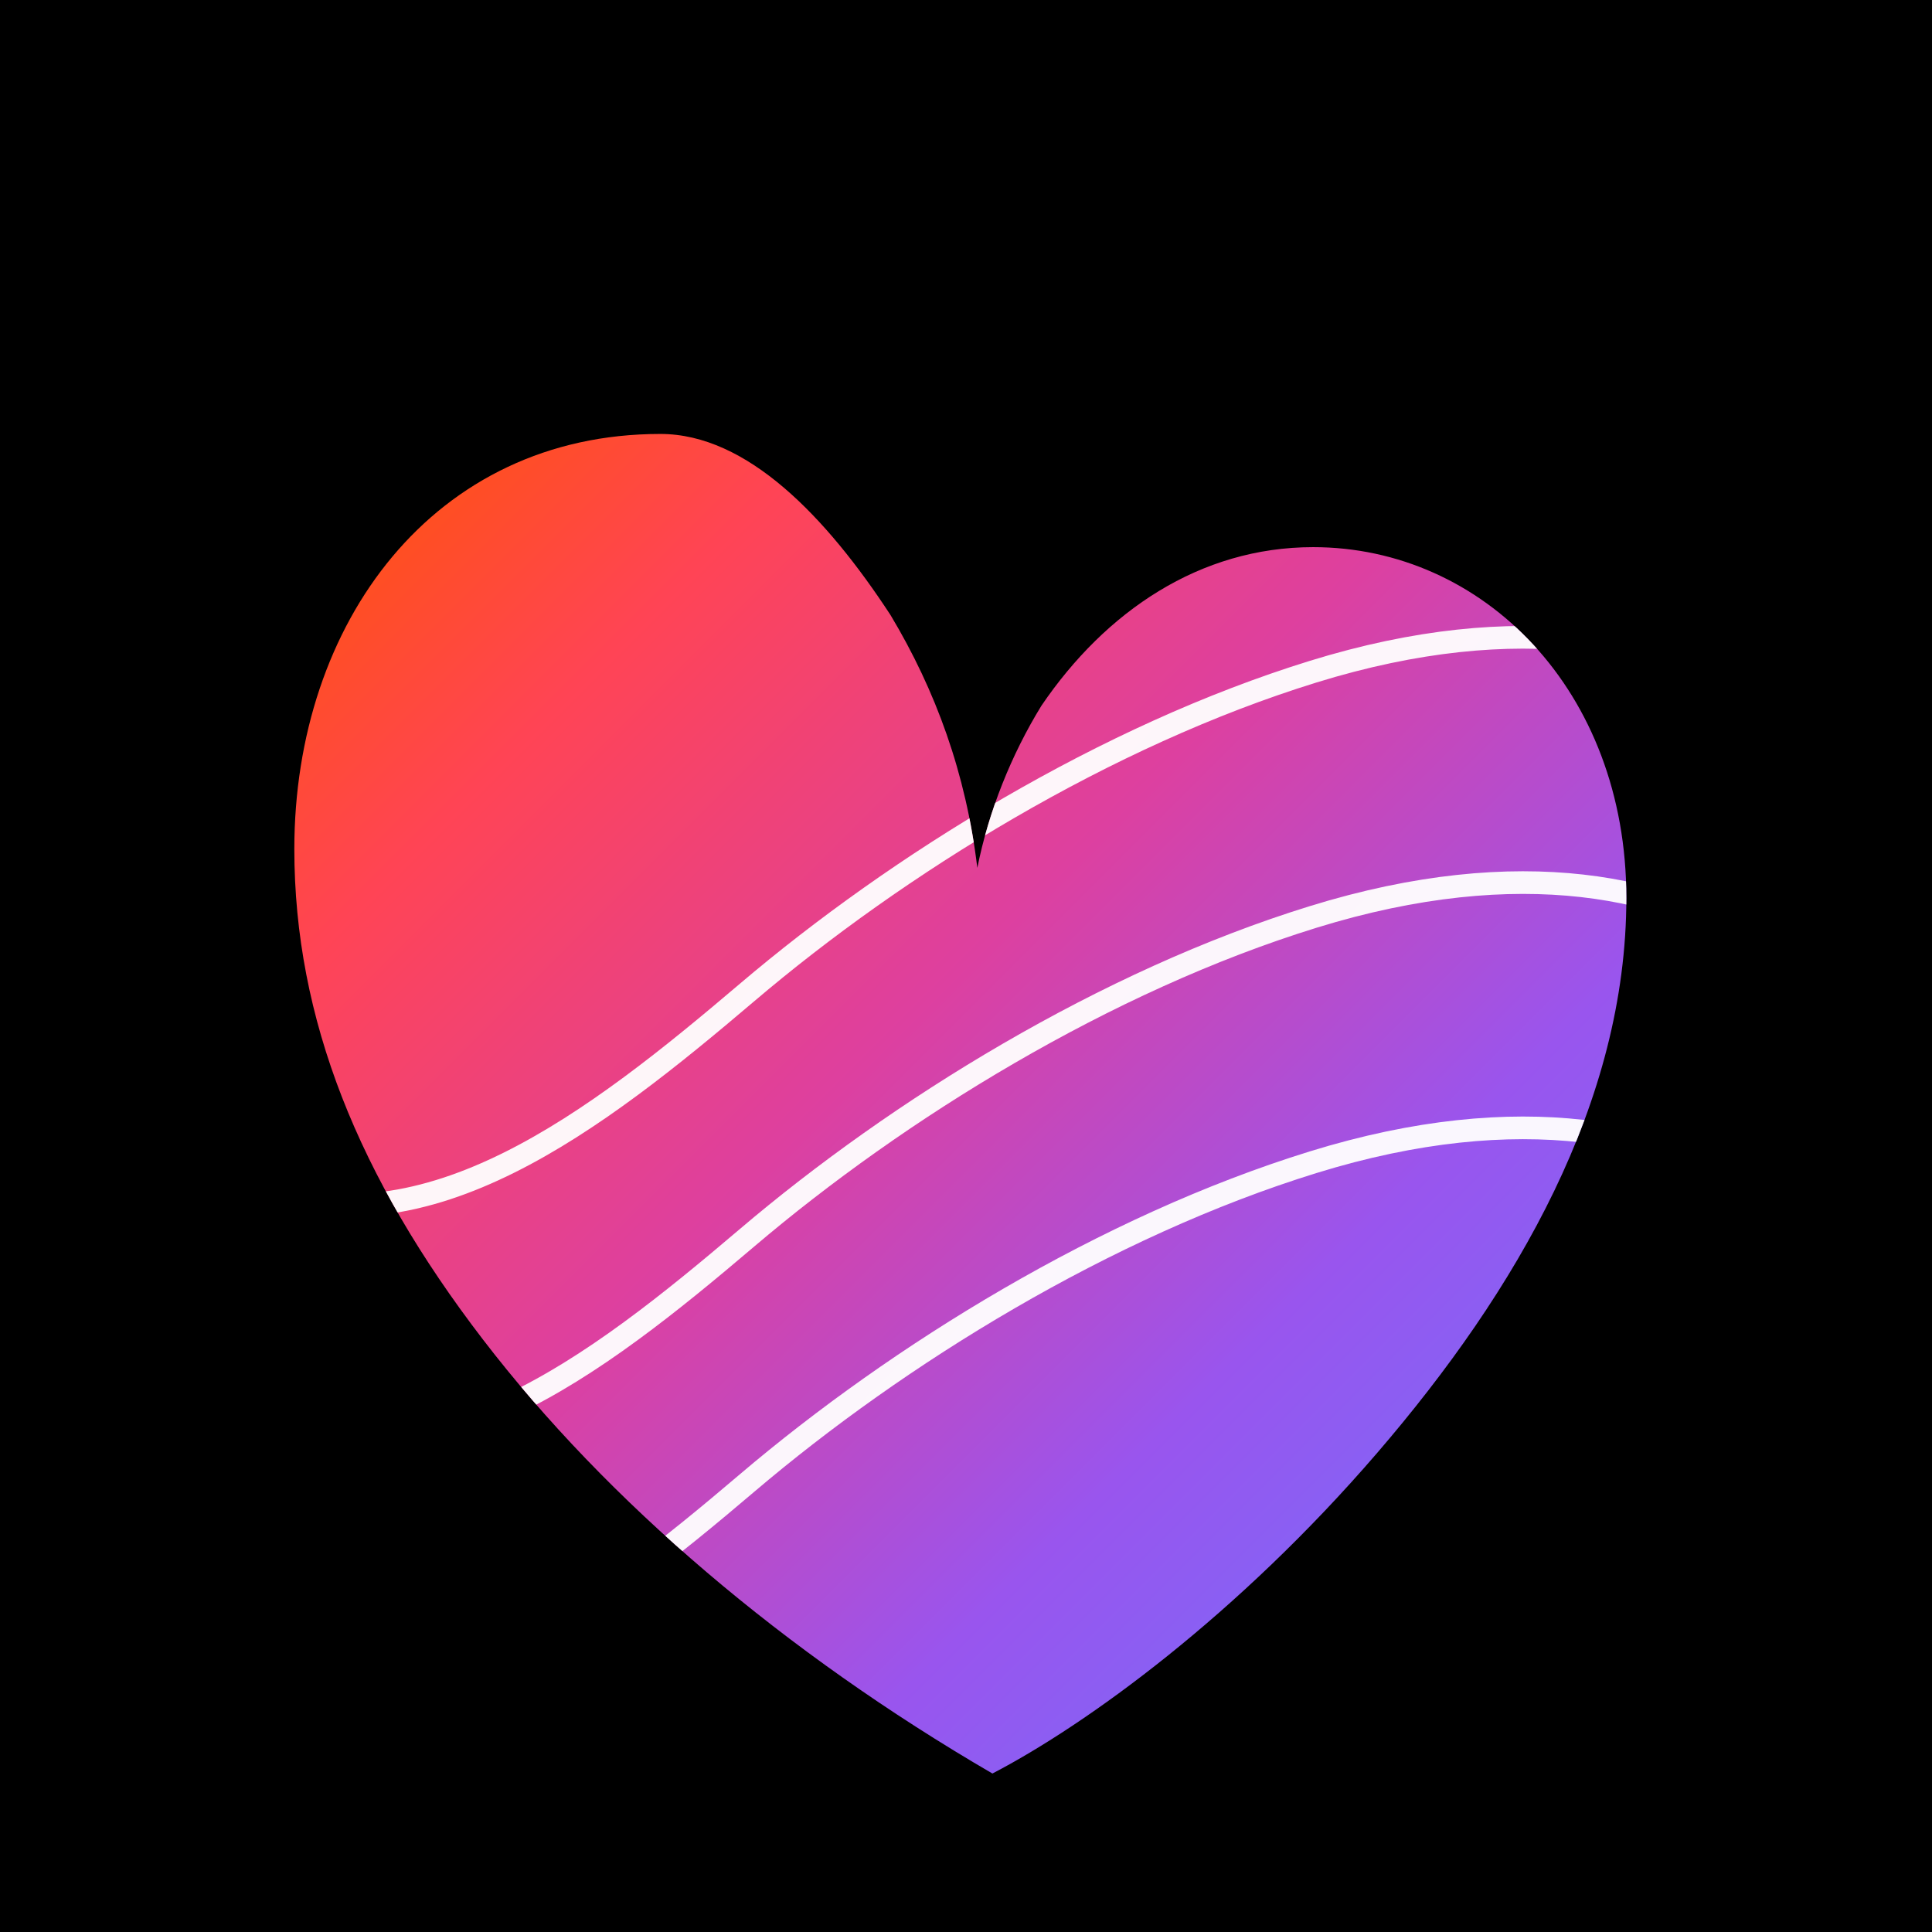
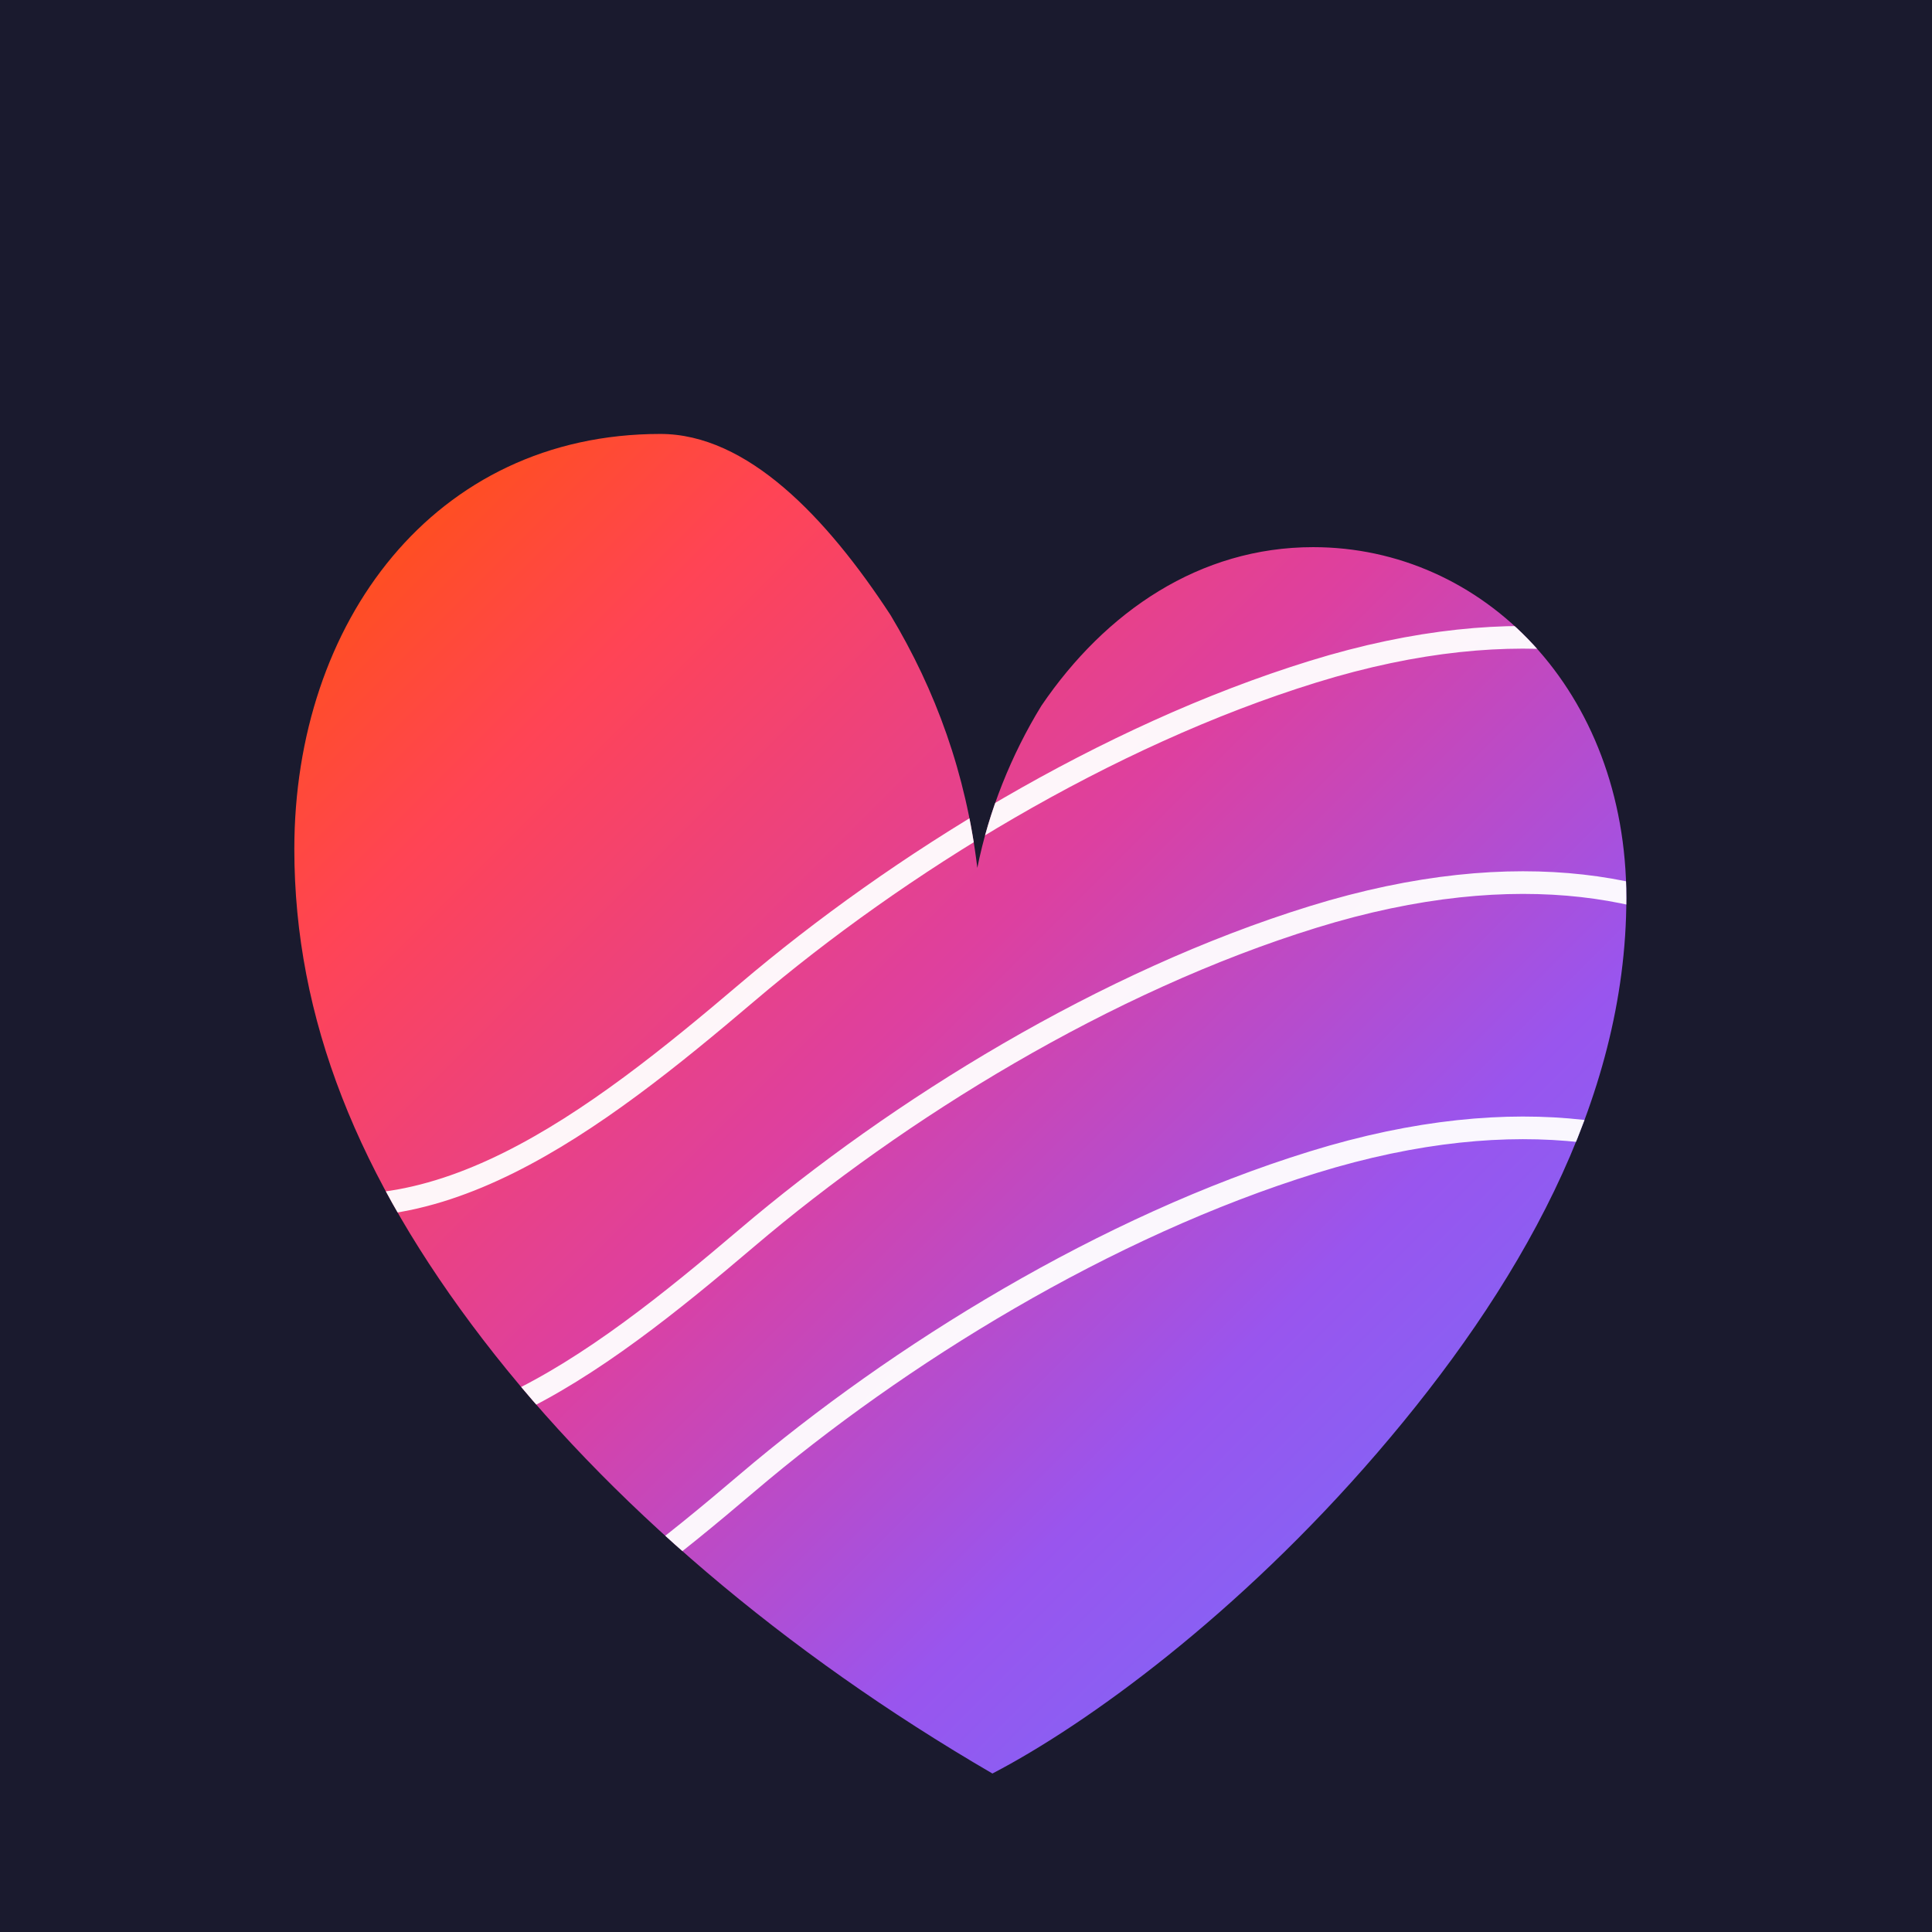
<svg xmlns="http://www.w3.org/2000/svg" width="512" height="512" viewBox="0 0 512 512">
-   <rect x="0" y="0" width="512" height="512" fill="#000000" />
+   <rect x="0" y="0" width="512" height="512" fill="#1a1a2e" />
  <defs>
    <linearGradient id="heartGradient" x1="0%" y1="0%" x2="100%" y2="100%">
      <stop offset="0%" stop-color="#FF5500" />
      <stop offset="20%" stop-color="#FF4455" />
      <stop offset="45%" stop-color="#DD40A0" />
      <stop offset="70%" stop-color="#9955EE" />
      <stop offset="100%" stop-color="#6677FF" />
    </linearGradient>
    <clipPath id="heartClip">
      <path d="M152 95 C92 95 55 145 55 205 C55 250 72 292 105 335 C138 378 185 418 240 450 C265 437 305 408 342 365 C379 322 408 272 408 218 C408 163 370 125 325 125 C295 125 270 142 253 167 C245 180 239 195 236 210 C233 185 225 163 213 143 C196 117 175 95 152 95 Z" />
    </clipPath>
  </defs>
  <g transform="translate(23, 20)">
    <path d="M152 95 C92 95 55 145 55 205 C55 250 72 292 105 335 C138 378 185 418 240 450 C265 437 305 408 342 365 C379 322 408 272 408 218 C408 163 370 125 325 125 C295 125 270 142 253 167 C245 180 239 195 236 210 C233 185 225 163 213 143 C196 117 175 95 152 95 Z" fill="url(#heartGradient)" />
    <g clip-path="url(#heartClip)">
      <path d="M45 295 C90 312 135 277 175 243 C215 209 270 175 325 158 C380 141 420 150 445 167" fill="none" stroke="white" stroke-width="6" stroke-linecap="round" opacity="0.95" />
      <path d="M45 355 C90 377 135 342 175 308 C215 274 270 240 325 223 C380 206 420 215 445 232" fill="none" stroke="white" stroke-width="6" stroke-linecap="round" opacity="0.95" />
      <path d="M45 415 C90 442 135 407 175 373 C215 339 270 305 325 288 C380 271 420 280 445 297" fill="none" stroke="white" stroke-width="6" stroke-linecap="round" opacity="0.95" />
    </g>
  </g>
</svg>
